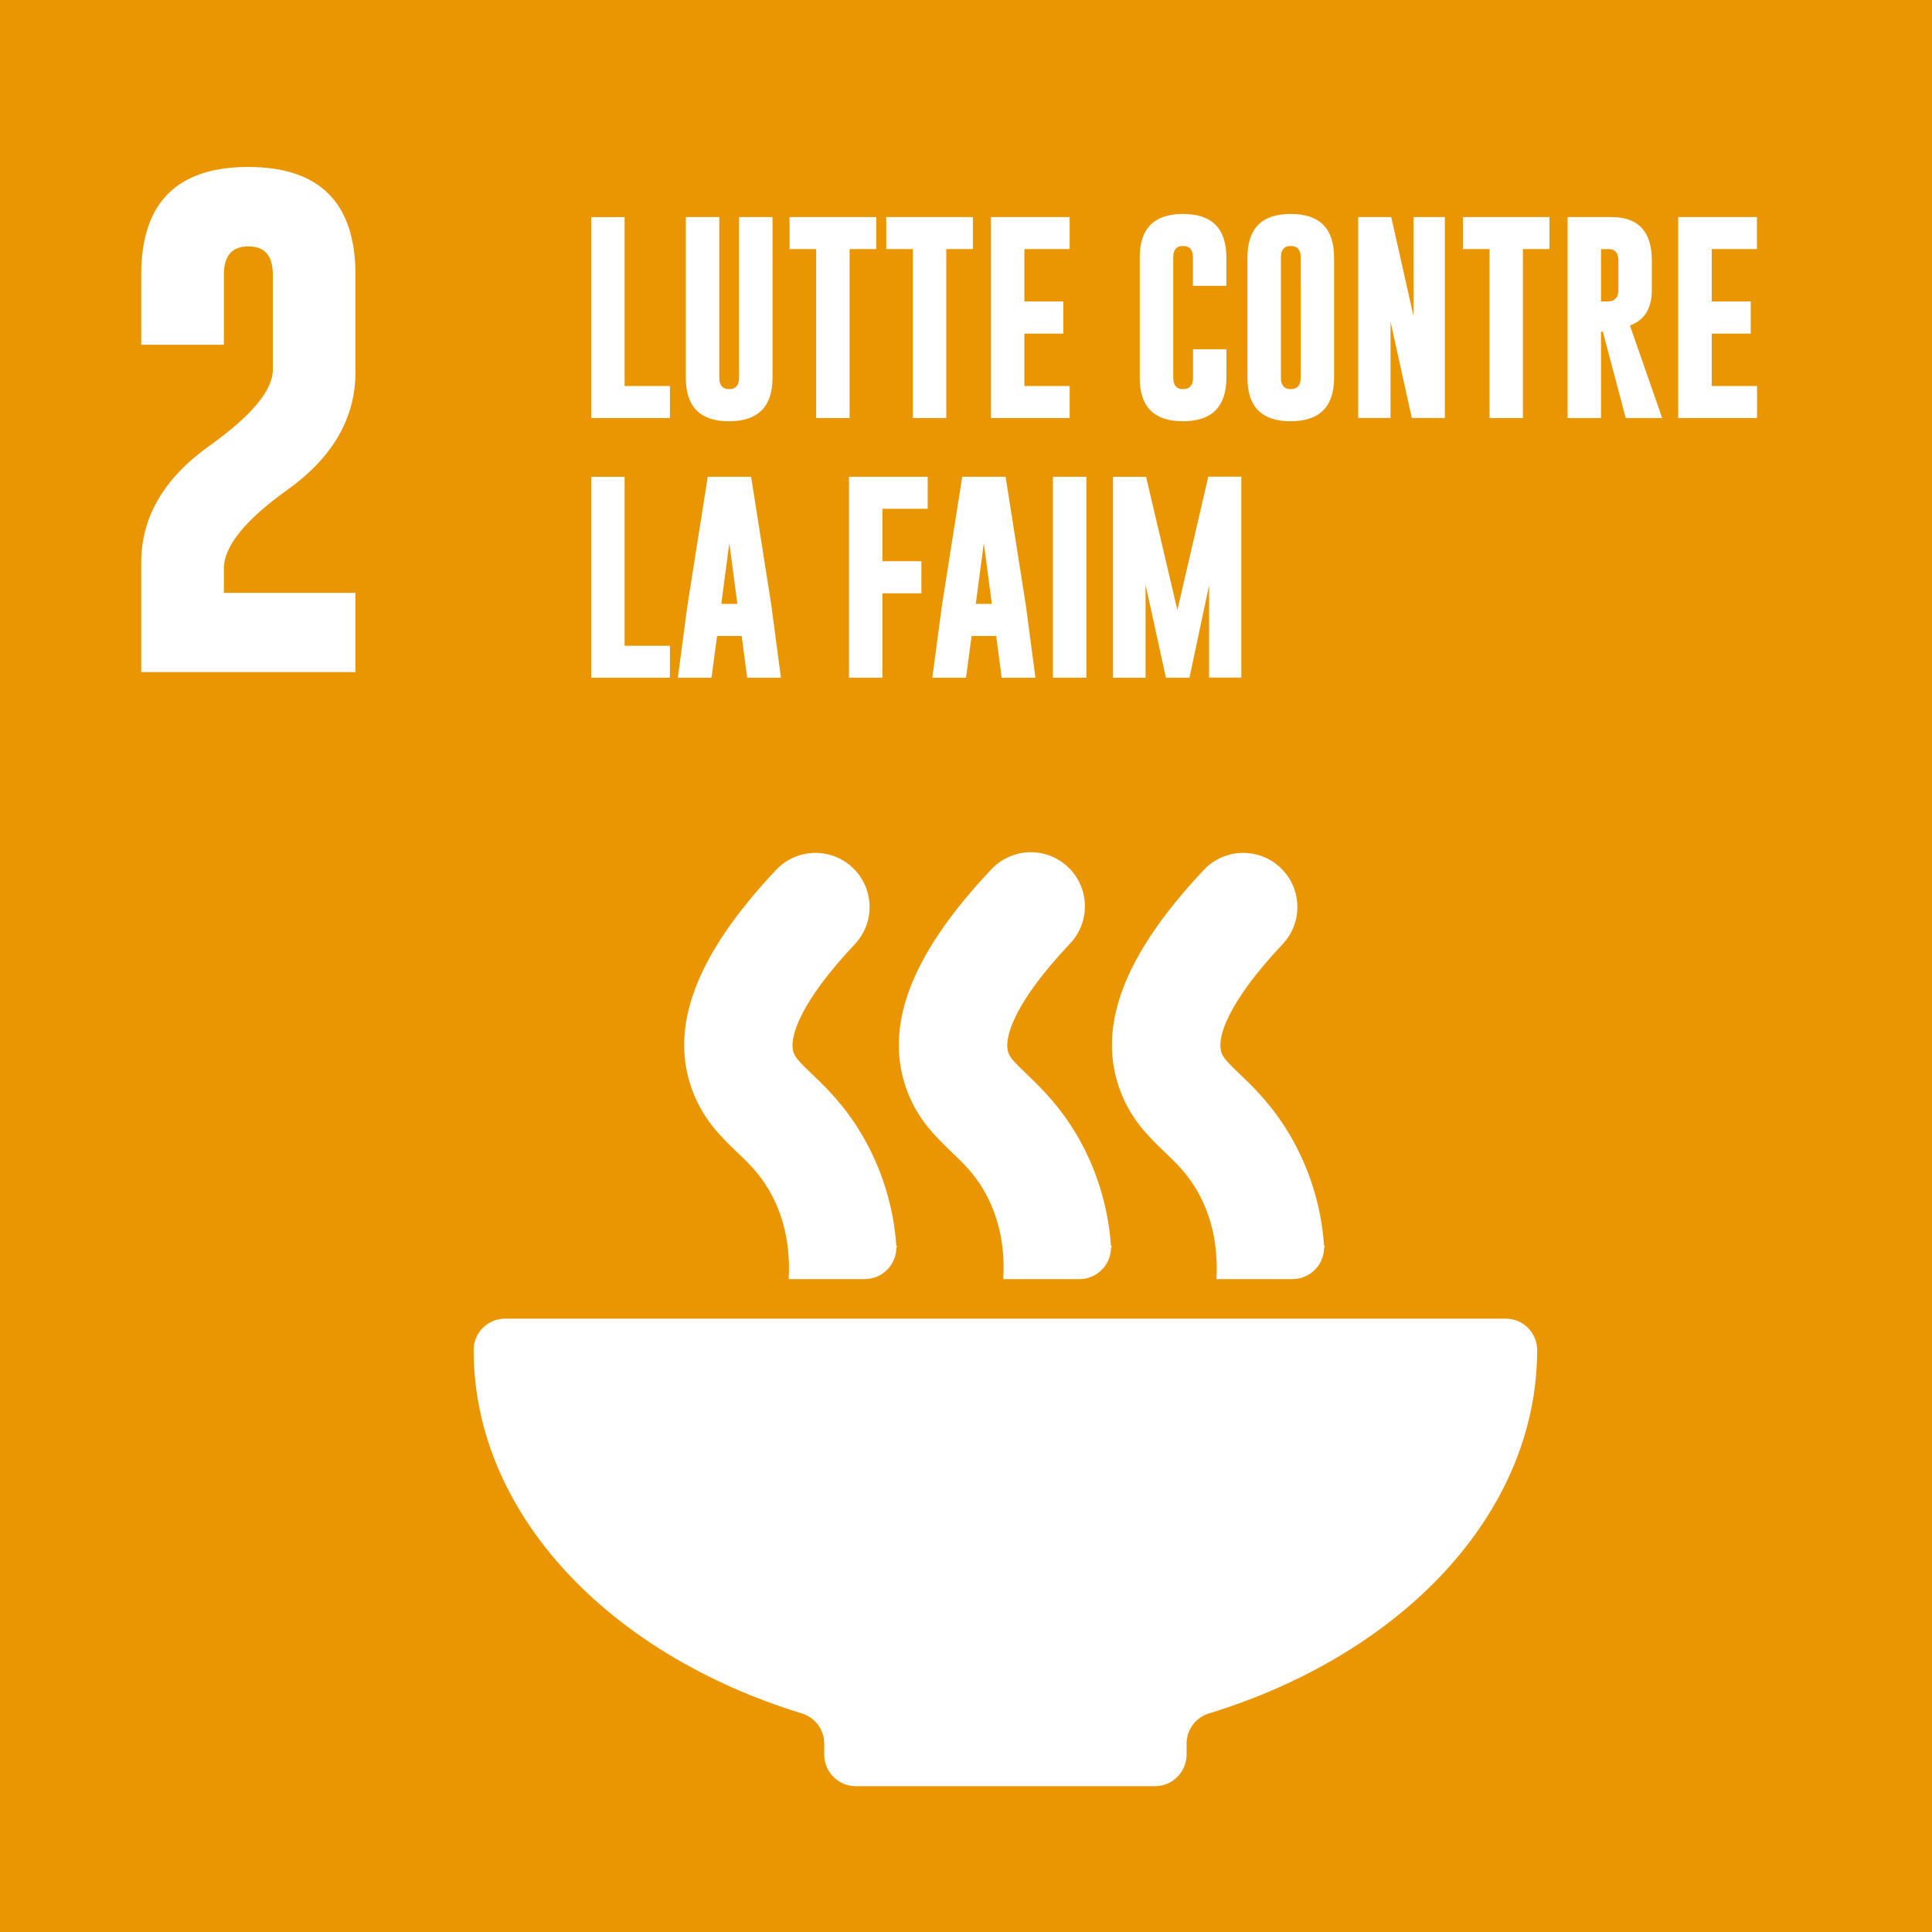
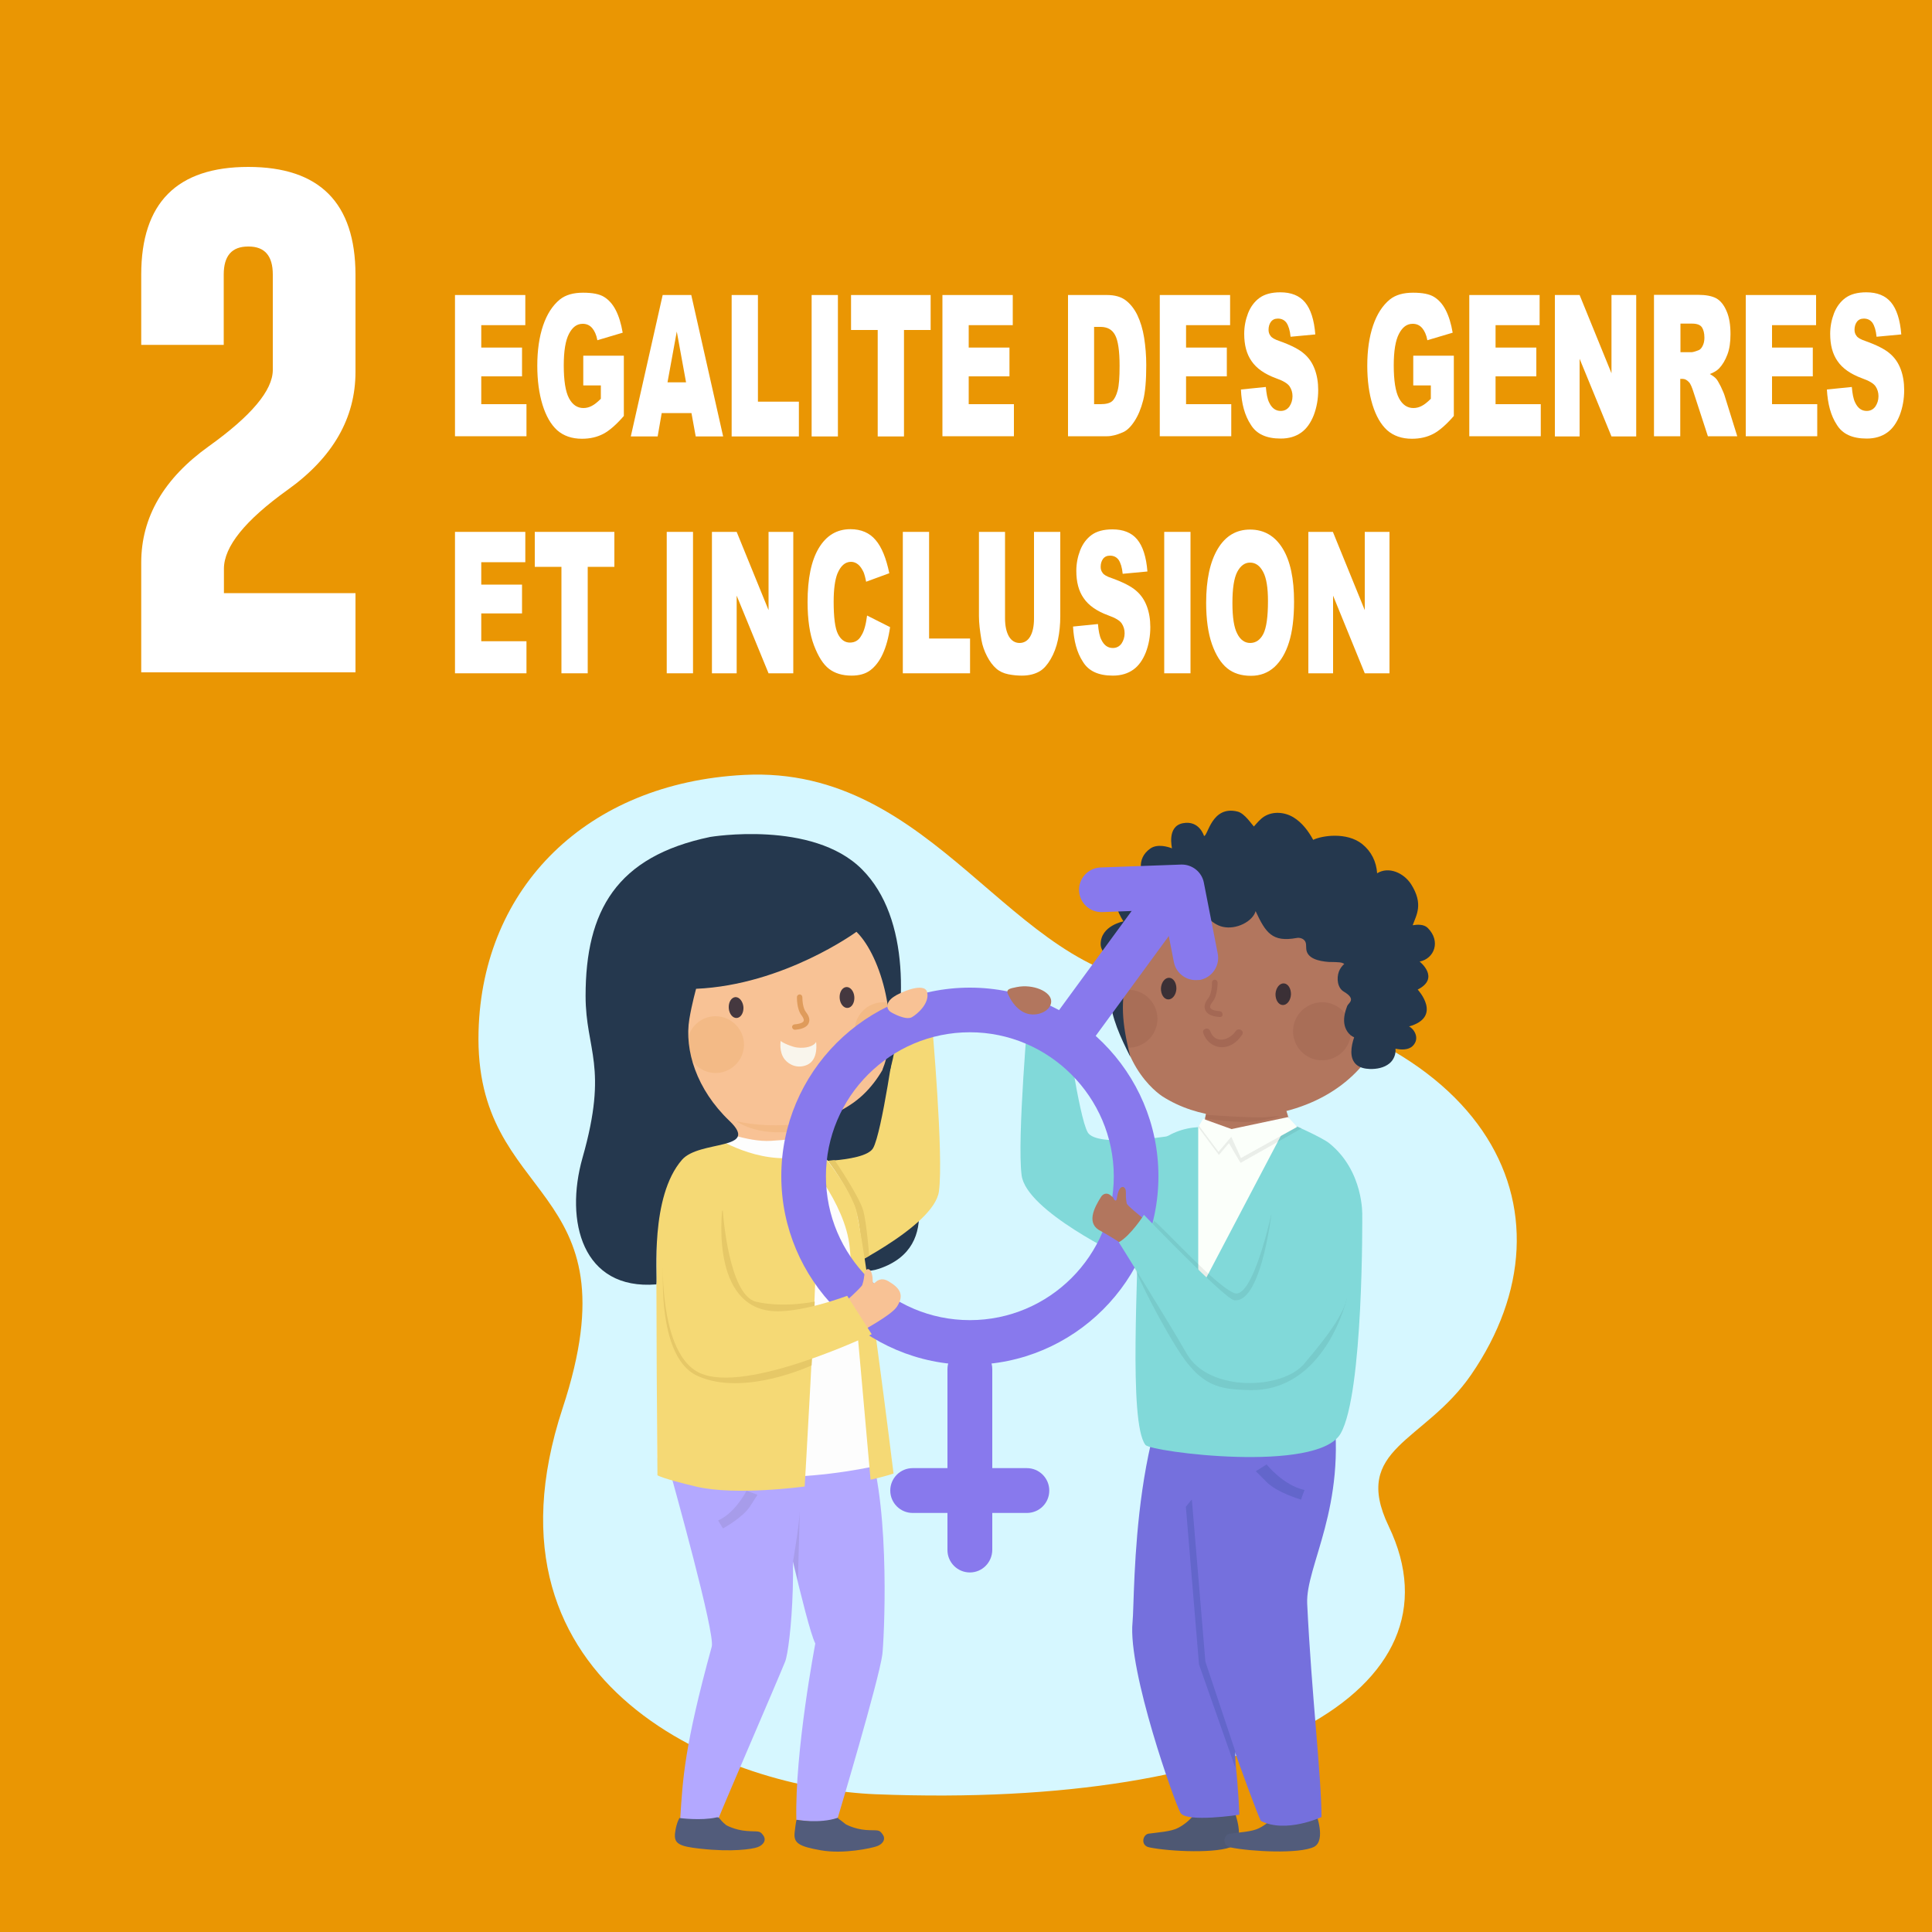
- <svg xmlns="http://www.w3.org/2000/svg" id="Calque_1" data-name="Calque 1" viewBox="0 0 1000 1000">
-   <defs>
-     <style>.cls-1{fill:#ea9603;}.cls-2{fill:#fff;}.cls-3{fill:none;stroke:#fff;stroke-miterlimit:10;stroke-width:0.75px;}</style>
-   </defs>
-   <rect class="cls-1" x="-8.12" y="-8.12" width="1016.24" height="1016.24" rx="2.93" />
-   <path class="cls-2" d="M73.11,291.18q0-35.22,35.09-60.28,32.91-23.53,33-39.34V142.08q0-14.54-12.47-14.53h-.26q-12.6,0-12.59,14.53v36.37H73.11V142.08q0-55.67,55.4-55.66T184,142.08v50.38q0,35.86-35.22,61.06-32.91,23.52-32.9,40.75v12.59H184v41H73.11Z" />
-   <path class="cls-2" d="M306,216.38v-104h17.3V199.8h23.44v16.58Z" />
-   <path class="cls-2" d="M399.85,195.54q0,22.44-22.45,22.5T355,195.54V112.35h17.31v83.19c0,3.92,1.69,5.87,5.09,5.87s5.14-1.95,5.14-5.87V112.35h17.31Z" />
-   <path class="cls-2" d="M453.52,112.35v16.57H439.75v87.46h-17.3V128.92H408.68V112.35Z" />
-   <path class="cls-2" d="M503.56,112.35v16.57H489.79v87.46h-17.3V128.92H458.72V112.35Z" />
-   <path class="cls-2" d="M512.92,112.35h40.73v16.57H530.22v27.13h20.16v16.63H530.22V199.8h23.43v16.58H512.92Z" />
-   <path class="cls-2" d="M634.77,195.54q0,22.44-22.45,22.5t-22.4-22.5V133.19q0-22.45,22.4-22.45t22.45,22.45v14.75H617.46V133.19c0-3.88-1.69-5.84-5.09-5.88h-.1q-5,0-5,5.88v62.35c0,3.92,1.69,5.87,5.09,5.87s5.14-1.95,5.14-5.87V180.78h17.31Z" />
-   <path class="cls-2" d="M690.52,195.54q0,22.44-22.44,22.5t-22.4-22.5V133.19q0-22.45,22.4-22.45t22.44,22.45Zm-17.3-62.35q0-5.82-5.09-5.88H668q-5,0-5,5.88v62.35c0,3.92,1.7,5.87,5.1,5.87s5.14-1.95,5.14-5.87Z" />
-   <path class="cls-2" d="M703,112.35h17.1l11.53,51.23V112.35h16.22v104h-17.1l-11-49.84v49.84H703Z" />
-   <path class="cls-2" d="M802,112.35v16.57H788.26v87.46H771V128.92H757.19V112.35Z" />
-   <path class="cls-2" d="M811.39,112.35H834.1q20.88,0,20.88,22.5v15.33q0,14.13-11.32,18.29l16.68,47.91H841.47l-11.84-44.74h-.94v44.74h-17.3Zm17.3,16.57v27.13h2.08a13.39,13.39,0,0,0,3.64-.31q3.27-1.31,3.27-5.56V134.85q0-5.92-5.09-5.93Z" />
-   <path class="cls-2" d="M868.65,112.35h40.74v16.57H886v27.13h20.16v16.63H886V199.8h23.44v16.58H868.65Z" />
-   <path class="cls-2" d="M306,350.8v-104h17.3v87.45h23.44V350.8Z" />
-   <path class="cls-2" d="M399.27,313.49l4.94,37.31H386.75l-2.86-21.62H371.16l-2.91,21.62h-17.4l4.93-37.15,10.55-66.88h22.45Zm-17.61-.93-4.16-31.49-4.16,31.49Z" />
-   <path class="cls-2" d="M439.44,246.77h40.74v16.58H456.74v27.12h20.17V307.1H456.74v43.7h-17.3Z" />
-   <path class="cls-2" d="M531,313.49l4.94,37.31H518.48l-2.86-21.62H502.89L500,350.8H482.57l4.94-37.15,10.54-66.88H520.5Zm-17.62-.93-4.15-31.49-4.16,31.49Z" />
-   <path class="cls-2" d="M545,246.77h17.3v104H545Z" />
-   <path class="cls-2" d="M609.41,315.73l16-69h17.1v104H625.83V302.94L615.65,350.8H603.49l-10.55-48.17V350.8H576.1v-104h17.1Z" />
-   <path class="cls-2" d="M795.63,698.7c0,84.89-70.2,157.67-170,188.21a16.3,16.3,0,0,0-11.45,15.61v5.62a16.39,16.39,0,0,1-16.39,16.39H443a16.39,16.39,0,0,1-16.39-16.39v-5.62a16.3,16.3,0,0,0-11.45-15.61c-99.82-30.54-170-103.32-170-188.21v-.16a16.25,16.25,0,0,1,16.39-16H779.24a16.24,16.24,0,0,1,16.39,16Z" />
-   <path class="cls-2" d="M463.91,644.49a16.4,16.4,0,0,1-16.39,17.58H408.21a5.11,5.11,0,0,0,.06-1c.78-17-2.69-32.21-10.31-45.2-5.09-8.63-10.41-13.73-16.58-19.61-8-7.73-17.08-16.41-22.68-31-12.83-33.1,1.29-70.74,43-115a28,28,0,0,1,40.77,38.43c-27.89,29.57-34.61,48.56-31.59,56.46,1.12,2.8,3.92,5.54,9.24,10.64,7.23,6.89,17.09,16.35,26.1,31.7A131.18,131.18,0,0,1,463.91,644.49Z" />
-   <path class="cls-2" d="M519.34,662.07c0-.34,0-.62,0-1,.84-17-2.63-32.21-10.25-45.2-5.09-8.63-10.41-13.73-16.58-19.61-8-7.73-17.13-16.41-22.74-31-12.77-33.1,1.29-70.74,43.08-115a28,28,0,1,1,40.72,38.43c-27.9,29.57-34.56,48.56-31.54,56.46,1.07,2.8,3.92,5.54,9.24,10.64,7.17,6.89,17,16.35,26.1,31.7a132,132,0,0,1,17.64,57,16.41,16.41,0,0,1-16.39,17.6Z" />
-   <path class="cls-2" d="M685.31,644.49a16.4,16.4,0,0,1-16.38,17.58H629.62a5.11,5.11,0,0,0,.06-1c.78-17-2.69-32.21-10.31-45.2-5.1-8.63-10.42-13.73-16.58-19.61-8-7.73-17.08-16.41-22.68-31-12.83-33.1,1.29-70.74,43-115a28,28,0,0,1,40.78,38.43c-27.89,29.57-34.62,48.56-31.53,56.46,1.06,2.8,3.86,5.54,9.18,10.64,7.23,6.89,17.08,16.35,26.1,31.7A131,131,0,0,1,685.31,644.49Z" />
-   <line class="cls-3" x1="575.4" y1="645.27" x2="519.34" y2="645.27" />
-   <line class="cls-3" x1="464.22" y1="645.27" x2="408.21" y2="645.27" />
-   <line class="cls-3" x1="685.63" y1="645.27" x2="629.62" y2="645.27" />
+ <svg xmlns="http://www.w3.org/2000/svg" version="1.1" id="Calque_1" x="0px" y="0px" viewBox="0 0 1000 1000" style="enable-background:new 0 0 1000 1000;" xml:space="preserve">
+   <style type="text/css">
+ 	.st0{fill:#EA9603;}
+ 	.st1{fill:#FFFFFF;}
+ 	.st2{display:none;}
+ 	.st3{display:inline;fill:#FFFFFF;}
+ 	.st4{font-family:'Arial-Black';}
+ 	.st5{font-size:102.238px;}
+ 	.st6{fill:#D6F7FF;}
+ 	.st7{fill:#81D9D9;}
+ 	.st8{fill:#25384E;}
+ 	.st9{fill:#F5D975;}
+ 	.st10{fill:#E6C867;}
+ 	.st11{fill:#F8C295;}
+ 	.st12{fill:#DF9B5B;}
+ 	.st13{opacity:0.32;fill:#EAA965;}
+ 	.st14{fill:#45383F;}
+ 	.st15{fill:#F9F5EC;}
+ 	.st16{fill:#B3A8FF;}
+ 	.st17{opacity:0.1;fill:#3F2C28;}
+ 	.st18{fill:#FDFDFD;}
+ 	.st19{fill:#525C7B;}
+ 	.st20{fill:#B2765E;}
+ 	.st21{fill:#4E5873;}
+ 	.st22{fill:#7570DD;}
+ 	.st23{fill:#6366CB;}
+ 	.st24{fill:#FBFFFA;}
+ 	.st25{opacity:7.000000e-02;fill:#050505;}
+ 	.st26{fill:#A46854;}
+ 	.st27{opacity:0.61;fill:#A46854;}
+ 	.st28{fill:#3B3036;}
+ 	.st29{fill:#8879ED;}
+ 	.st30{opacity:7.000000e-02;}
+ </style>
+   <path class="st0" d="M-5.2-8.1h1010.4c1.6,0,2.9,1.3,2.9,2.9v1010.4c0,1.6-1.3,2.9-2.9,2.9H-5.2c-1.6,0-2.9-1.3-2.9-2.9V-5.2  C-8.1-6.8-6.8-8.1-5.2-8.1z" />
+   <path class="st1" d="M73.1,291.2c0-23.5,11.7-43.6,35.1-60.3c21.9-15.7,32.9-28.8,33-39.3v-49.5c0-9.7-4.2-14.5-12.5-14.5h-0.3  c-8.4,0-12.6,4.8-12.6,14.5v36.4H73.1v-36.4c0-37.1,18.5-55.7,55.4-55.7c36.9,0,55.4,18.6,55.5,55.7v50.4  c0,23.9-11.7,44.3-35.2,61.1c-21.9,15.7-32.9,29.3-32.9,40.8v12.6H184v41H73.1V291.2z" />
+   <text transform="matrix(0.6002 0 0 1 231.0005 225.8374)" class="st2">
+     <tspan x="0" y="0" class="st3 st4 st5">EGALITE DES GENRES </tspan>
+     <tspan x="0" y="122.7" class="st3 st4 st5">ET INCLUSION</tspan>
+   </text>
+   <g>
+     <path class="st1" d="M235.5,152.7h36.4v15.6h-22.8v11.6h21.1v14.9h-21.1v14.4h23.4v16.6h-37V152.7z" />
+     <path class="st1" d="M301.9,199.3v-15.2h21v31.2c-4,4.6-7.6,7.7-10.7,9.3c-3.1,1.6-6.7,2.5-11,2.5c-5.2,0-9.5-1.5-12.8-4.4   c-3.3-3-5.8-7.4-7.6-13.2c-1.8-5.9-2.7-12.6-2.7-20.2c0-8,1-14.9,3-20.8c2-5.9,4.9-10.4,8.7-13.5c3-2.4,7-3.5,12-3.5   c4.9,0,8.5,0.7,10.9,2.2c2.4,1.5,4.4,3.7,6,6.8c1.6,3.1,2.8,7,3.6,11.7l-13.1,3.9c-0.5-2.8-1.5-4.9-2.7-6.3   c-1.3-1.5-2.9-2.2-4.9-2.2c-3,0-5.3,1.7-7.1,5.2c-1.8,3.4-2.7,8.9-2.7,16.3c0,7.9,0.9,13.6,2.7,17c1.8,3.4,4.3,5.1,7.5,5.1   c1.5,0,3-0.4,4.3-1.1c1.4-0.7,3-2,4.7-3.7v-6.9H301.9z" />
+     <path class="st1" d="M357.9,213.8h-15.4l-2.1,12.1h-13.9l16.5-73.2h14.8l16.5,73.2h-14.2L357.9,213.8z M355.1,197.9l-4.8-26.3   l-4.8,26.3H355.1z" />
+     <path class="st1" d="M378.7,152.7h13.6v55.2h21.2v18h-34.8V152.7z" />
+     <path class="st1" d="M420.1,152.7h13.6v73.2h-13.6V152.7z" />
+     <path class="st1" d="M440.4,152.7h41.3v18.1h-13.8v55.1h-13.6v-55.1h-13.8V152.7z" />
+     <path class="st1" d="M487.8,152.7h36.4v15.6h-22.8v11.6h21.1v14.9h-21.1v14.4h23.4v16.6h-37V152.7z" />
+     <path class="st1" d="M552.8,152.7h20.2c4,0,7.2,0.9,9.6,2.7c2.4,1.8,4.5,4.4,6.1,7.7c1.6,3.4,2.8,7.3,3.5,11.7   c0.7,4.5,1.1,9.2,1.1,14.2c0,7.8-0.5,13.9-1.6,18.2c-1.1,4.3-2.6,7.9-4.5,10.8c-1.9,2.9-3.9,4.9-6.1,5.8c-3,1.3-5.7,2-8.1,2h-20.2   V152.7z M566.3,169.2v40h3.3c2.8,0,4.9-0.5,6.1-1.6s2.1-2.9,2.8-5.5c0.7-2.6,1-6.8,1-12.7c0-7.8-0.8-13.1-2.3-15.9   c-1.5-2.9-4-4.3-7.6-4.3H566.3z" />
+     <path class="st1" d="M600.3,152.7h36.4v15.6h-22.8v11.6H635v14.9h-21.1v14.4h23.4v16.6h-37V152.7z" />
+     <path class="st1" d="M642.3,201.6l12.9-1.3c0.3,3.5,0.8,6.2,1.7,8c1.4,3,3.4,4.4,6,4.4c1.9,0,3.4-0.8,4.5-2.3   c1-1.5,1.6-3.3,1.6-5.3c0-1.9-0.5-3.6-1.5-5.1s-3.3-2.9-7-4.2c-6-2.2-10.2-5.2-12.7-8.9c-2.6-3.7-3.8-8.4-3.8-14.1   c0-3.8,0.7-7.3,2-10.7c1.3-3.3,3.3-6,5.9-7.9c2.6-1.9,6.2-2.9,10.8-2.9c5.6,0,9.9,1.7,12.8,5.2c2.9,3.5,4.7,9,5.3,16.6l-12.8,1.2   c-0.3-3.3-1.1-5.7-2.1-7.2c-1.1-1.5-2.6-2.2-4.5-2.2c-1.6,0-2.8,0.6-3.6,1.7c-0.8,1.1-1.2,2.5-1.2,4.1c0,1.2,0.3,2.2,1,3.1   c0.6,1,2.2,1.9,4.6,2.7c5.9,2.1,10.2,4.3,12.7,6.5c2.6,2.2,4.4,4.9,5.6,8.1c1.2,3.2,1.8,6.8,1.8,10.8c0,4.7-0.8,9-2.3,13   c-1.6,4-3.7,7-6.5,9c-2.8,2-6.3,3.1-10.6,3.1c-7.5,0-12.6-2.4-15.5-7.2C644.3,215.1,642.6,209,642.3,201.6z" />
+     <path class="st1" d="M731.5,199.3v-15.2h21v31.2c-4,4.6-7.6,7.7-10.7,9.3c-3.1,1.6-6.7,2.5-11,2.5c-5.2,0-9.5-1.5-12.8-4.4   c-3.3-3-5.8-7.4-7.6-13.2c-1.8-5.9-2.7-12.6-2.7-20.2c0-8,1-14.9,3-20.8c2-5.9,4.9-10.4,8.7-13.5c3-2.4,7-3.5,12-3.5   c4.9,0,8.5,0.7,10.9,2.2c2.4,1.5,4.4,3.7,6,6.8c1.6,3.1,2.8,7,3.6,11.7l-13.1,3.9c-0.5-2.8-1.5-4.9-2.7-6.3   c-1.3-1.5-2.9-2.2-4.9-2.2c-3,0-5.3,1.7-7.1,5.2c-1.8,3.4-2.7,8.9-2.7,16.3c0,7.9,0.9,13.6,2.7,17c1.8,3.4,4.3,5.1,7.5,5.1   c1.5,0,3-0.4,4.3-1.1c1.4-0.7,3-2,4.7-3.7v-6.9H731.5z" />
+     <path class="st1" d="M760.5,152.7h36.4v15.6h-22.8v11.6h21.1v14.9h-21.1v14.4h23.4v16.6h-37V152.7z" />
+     <path class="st1" d="M804.9,152.7h12.7l16.5,40.5v-40.5h12.8v73.2h-12.8l-16.5-40.2v40.2h-12.8V152.7z" />
+     <path class="st1" d="M856.1,225.8v-73.2h22.6c4.2,0,7.4,0.6,9.6,1.8c2.2,1.2,4,3.4,5.4,6.7c1.4,3.2,2,7.2,2,11.9   c0,4.1-0.5,7.6-1.6,10.5s-2.5,5.3-4.3,7.2c-1.2,1.2-2.7,2.1-4.8,2.9c1.6,0.9,2.8,1.8,3.5,2.7c0.5,0.6,1.2,1.9,2.2,3.8   c0.9,2,1.6,3.5,1.9,4.5l6.6,21.2H884l-7.3-22.4c-0.9-2.9-1.7-4.8-2.5-5.6c-1-1.1-2.1-1.7-3.3-1.7h-1.2v29.7H856.1z M869.8,182.3   h5.7c0.6,0,1.8-0.3,3.6-1c0.9-0.3,1.6-1.1,2.2-2.3c0.6-1.2,0.9-2.6,0.9-4.2c0-2.4-0.5-4.2-1.3-5.4c-0.9-1.3-2.6-1.9-5.1-1.9h-6   V182.3z" />
+     <path class="st1" d="M903.7,152.7H940v15.6h-22.8v11.6h21.1v14.9h-21.1v14.4h23.4v16.6h-37V152.7z" />
+     <path class="st1" d="M945.6,201.6l12.9-1.3c0.3,3.5,0.8,6.2,1.7,8c1.4,3,3.4,4.4,6,4.4c1.9,0,3.4-0.8,4.5-2.3   c1-1.5,1.6-3.3,1.6-5.3c0-1.9-0.5-3.6-1.5-5.1s-3.3-2.9-7-4.2c-6-2.2-10.2-5.2-12.7-8.9c-2.6-3.7-3.8-8.4-3.8-14.1   c0-3.8,0.7-7.3,2-10.7c1.3-3.3,3.3-6,5.9-7.9c2.6-1.9,6.2-2.9,10.8-2.9c5.6,0,9.9,1.7,12.8,5.2c2.9,3.5,4.7,9,5.3,16.6l-12.8,1.2   c-0.3-3.3-1.1-5.7-2.1-7.2c-1.1-1.5-2.6-2.2-4.5-2.2c-1.6,0-2.8,0.6-3.6,1.7c-0.8,1.1-1.2,2.5-1.2,4.1c0,1.2,0.3,2.2,1,3.1   c0.6,1,2.2,1.9,4.6,2.7c5.9,2.1,10.2,4.3,12.7,6.5c2.6,2.2,4.4,4.9,5.6,8.1c1.2,3.2,1.8,6.8,1.8,10.8c0,4.7-0.8,9-2.3,13   c-1.6,4-3.7,7-6.5,9c-2.8,2-6.3,3.1-10.6,3.1c-7.5,0-12.6-2.4-15.5-7.2C947.6,215.1,946,209,945.6,201.6z" />
+     <path class="st1" d="M235.5,275.3h36.4V291h-22.8v11.6h21.1v14.9h-21.1v14.4h23.4v16.6h-37V275.3z" />
+     <path class="st1" d="M276.7,275.3H318v18.1h-13.8v55.1h-13.6v-55.1h-13.8V275.3z" />
+     <path class="st1" d="M345.1,275.3h13.6v73.2h-13.6V275.3z" />
+     <path class="st1" d="M368.6,275.3h12.7l16.5,40.5v-40.5h12.8v73.2h-12.8l-16.5-40.2v40.2h-12.8V275.3z" />
+     <path class="st1" d="M448.8,318.6l11.9,6c-0.8,5.6-2.1,10.2-3.8,13.9c-1.7,3.7-3.9,6.5-6.4,8.4s-5.8,2.8-9.7,2.8   c-4.8,0-8.7-1.2-11.7-3.5c-3-2.3-5.6-6.4-7.8-12.2c-2.2-5.8-3.3-13.3-3.3-22.4c0-12.1,1.9-21.4,5.8-27.9c3.9-6.5,9.3-9.8,16.4-9.8   c5.5,0,9.9,1.9,13,5.6c3.2,3.7,5.5,9.5,7.1,17.2l-12,4.4c-0.4-2.2-0.9-3.9-1.3-4.9c-0.8-1.7-1.7-3.1-2.8-4   c-1.1-0.9-2.3-1.4-3.7-1.4c-3.1,0-5.4,2.1-7.1,6.2c-1.2,3.1-1.9,7.9-1.9,14.4c0,8.1,0.7,13.7,2.2,16.7c1.5,3,3.6,4.5,6.2,4.5   c2.6,0,4.6-1.2,5.9-3.6C447.3,326.7,448.2,323.2,448.8,318.6z" />
+     <path class="st1" d="M467.3,275.3h13.6v55.2h21.2v18h-34.8V275.3z" />
+     <path class="st1" d="M535.3,275.3h13.5v43.6c0,4.3-0.4,8.4-1.2,12.2c-0.8,3.8-2.1,7.2-3.8,10.1c-1.7,2.9-3.5,4.9-5.4,6.1   c-2.6,1.6-5.8,2.4-9.5,2.4c-2.1,0-4.5-0.2-7-0.7c-2.5-0.5-4.6-1.5-6.3-3c-1.7-1.5-3.3-3.6-4.7-6.3c-1.4-2.7-2.4-5.5-2.9-8.4   c-0.8-4.7-1.3-8.8-1.3-12.4v-43.6h13.5V320c0,4,0.7,7.1,2,9.4c1.3,2.2,3.2,3.4,5.5,3.4c2.3,0,4.2-1.1,5.5-3.3c1.3-2.2,2-5.3,2-9.4   V275.3z" />
+     <path class="st1" d="M555.4,324.3l12.9-1.3c0.3,3.5,0.8,6.2,1.7,8c1.4,3,3.4,4.4,6,4.4c1.9,0,3.4-0.8,4.5-2.3   c1-1.5,1.6-3.3,1.6-5.3c0-1.9-0.5-3.6-1.5-5.1s-3.3-2.9-7-4.2c-6-2.2-10.2-5.2-12.7-8.9c-2.6-3.7-3.8-8.4-3.8-14.1   c0-3.8,0.7-7.3,2-10.7c1.3-3.3,3.3-6,5.9-7.9c2.6-1.9,6.2-2.9,10.8-2.9c5.6,0,9.9,1.7,12.8,5.2c2.9,3.5,4.7,9,5.3,16.6l-12.8,1.2   c-0.3-3.3-1.1-5.7-2.1-7.2c-1.1-1.5-2.6-2.2-4.5-2.2c-1.6,0-2.8,0.6-3.6,1.7c-0.8,1.1-1.2,2.5-1.2,4.1c0,1.2,0.3,2.2,1,3.1   c0.6,1,2.2,1.9,4.6,2.7c5.9,2.1,10.2,4.3,12.7,6.5c2.6,2.2,4.4,4.9,5.6,8.1c1.2,3.2,1.8,6.8,1.8,10.8c0,4.7-0.8,9-2.3,13   c-1.6,4-3.7,7-6.5,9c-2.8,2-6.3,3.1-10.6,3.1c-7.5,0-12.6-2.4-15.5-7.2C557.4,337.8,555.8,331.7,555.4,324.3z" />
+     <path class="st1" d="M602.6,275.3h13.6v73.2h-13.6V275.3z" />
+     <path class="st1" d="M624.3,312c0-11.9,2-21.2,6-27.9c4-6.7,9.6-10,16.7-10c7.3,0,12.9,3.3,16.9,9.8s5.9,15.7,5.9,27.5   c0,8.6-0.9,15.6-2.6,21c-1.7,5.5-4.2,9.7-7.5,12.8c-3.3,3-7.3,4.6-12.2,4.6c-5,0-9.1-1.3-12.3-3.9c-3.2-2.6-5.9-6.8-7.9-12.5   C625.3,327.7,624.3,320.5,624.3,312z M637.9,312.1c0,7.4,0.8,12.7,2.5,15.9c1.6,3.2,3.9,4.8,6.7,4.8c2.9,0,5.2-1.6,6.8-4.7   c1.6-3.2,2.4-8.8,2.4-17c0-6.9-0.8-11.9-2.5-15.1c-1.7-3.2-3.9-4.8-6.8-4.8c-2.7,0-4.9,1.6-6.6,4.8   C638.7,299.3,637.9,304.6,637.9,312.1z" />
+     <path class="st1" d="M677.2,275.3h12.7l16.5,40.5v-40.5h12.8v73.2h-12.8L690,308.3v40.2h-12.8V275.3z" />
+   </g>
+   <g>
+     <path class="st6" d="M761.5,711.5c-24.3,35.3-62.2,37.9-42.7,78.5c40.5,84.5-68.9,146.5-265.5,138.7   c-75.3-3-210.1-54.1-162.1-199.8c39.1-118.6-46-104.3-43.5-195.2c2-74.4,56-128.4,137.4-132.6c99.3-5.2,138,103.2,216.4,108.2   C772.1,526.6,819.5,627,761.5,711.5z" />
+     <g>
+       <g>
+         <path class="st7" d="M532.4,521.5c0,0-6.1,68.3-3.6,86.9c2.5,18.6,52.8,42.3,52.8,42.3l22.9-62.6c0,0-36.9,6-41.5-2     c-4.6-8-11.6-58.4-11.6-58.4L532.4,521.5z" />
+       </g>
+       <g>
+         <path class="st8" d="M468.3,518.3c0,0-11.7,51-2.4,73.7c6.2,15.2,23.4,53.1-10.9,64.7c-22.1,7.4-33.6-24.2-44.5-35.1     c-10.9-10.9-9.4-29.4,2.4-73.5c11.8-44.2,29.5-61,29.5-61L468.3,518.3z" />
+         <g>
+           <path class="st9" d="M482.4,529.7c0,0,6.1,68.3,3.6,86.9c-2.5,18.6-52.8,42.3-52.8,42.3l-21.1-57.7c0,0,35.1,1.1,39.8-6.9      c4.6-8,11.6-58.4,11.6-58.4L482.4,529.7z" />
+           <path class="st10" d="M432,600.5c0,0,13,19,14.9,26.4c1.7,6.5,3,23.1,3,23.1l-4.6,2.6c0,0,1-18.9-2.9-28.4      c-2.5-6.1-15-23.3-15-23.3L432,600.5z" />
+         </g>
+         <g>
+           <g>
+             <g>
+               <path class="st11" d="M417,587.7c-1.1-2.9-2.6-8.7-3.2-11.9c-20.2,2.7-40.6-25.8-40.6,3c0,2.5-1.7,4.8-4.8,7.4        c0,0,13.6,5.8,27.8,5.8C410.4,592,417,587.7,417,587.7" />
+             </g>
+           </g>
+           <path class="st11" d="M378.9,454.8c0,0-12,2.8-24.7,10.1c-13,7.5-26.6,19.6-28.5,38.4c-1.1,10.8-0.2,21.2,2.6,30.8      c6.8,23.3,25.1,41.4,54.3,47.1c20.6,4,42.9,1.3,59.6-10.8c16.7-12.1,26.8-37.9,22.8-59.5c-4-21.6-13.8-33.1-29.1-43.1      C420.6,457.7,400.9,453.4,378.9,454.8z" />
+           <g>
+             <path class="st12" d="M411.4,533c-0.7,0-1.3-0.6-1.4-1.3c-0.1-0.8,0.5-1.4,1.3-1.5c0.5,0,1.8-0.2,2.5-0.4       c1.2-0.3,2-0.8,2.2-1.4c0.2-0.6-0.2-1.6-1-2.7c-2.7-3.3-2.5-9.4-2.5-9.6c0-0.8,0.7-1.4,1.4-1.4c0.8,0,1.4,0.7,1.4,1.4       c0,1.5,0.2,5.7,1.9,7.8c1.9,2.4,1.9,4.2,1.5,5.3c-0.3,1.1-1.3,2.5-4.1,3.3c-1.1,0.3-2.9,0.5-3.1,0.5       C411.5,533,411.5,533,411.4,533z" />
+           </g>
+           <path class="st13" d="M355.7,540.6c0,8.1,6.5,14.7,14.6,14.8c8.1,0,14.7-6.5,14.8-14.6c0-8.1-6.5-14.7-14.6-14.8      C362.4,525.9,355.8,532.4,355.7,540.6z" />
+           <path class="st13" d="M459,547.6c-0.2,0.8-1.1,0.6-2,0.6c-8.1,0-14.7-6.7-14.6-14.8c0-8.1,6.7-14.7,14.8-14.6      c1.2,0,2.2,0.2,3.3,0.4C460.5,519.2,462.9,532.2,459,547.6z" />
+           <g>
+             <path class="st14" d="M384.8,521.2c0.2,3-1.3,5.5-3.4,5.7c-2.1,0.2-4-2.1-4.2-5.1c-0.2-3,1.3-5.5,3.4-5.7       C382.7,516,384.5,518.3,384.8,521.2z" />
+             <path class="st14" d="M442.2,516c0.2,3-1.3,5.5-3.4,5.7c-2.1,0.2-4-2.1-4.2-5.1c-0.2-3,1.3-5.5,3.4-5.7       C440.1,510.7,442,513,442.2,516z" />
+           </g>
+           <path class="st13" d="M415.1,581.6c0,0-17.4,2.6-34.1-1.3c1.9,1.1,12.3,8.7,34.9,4.6L415.1,581.6z" />
+           <g>
+             <path class="st15" d="M404.1,538.7c0.4,0.9,6.2,3.3,8.5,3.5c4.4,0.5,8.5-0.5,9.8-2.9c0,0,1.5,9.2-4.7,11.9       c-4.9,2.1-9.3-0.1-11.5-2.8C403,544.4,404.1,538.7,404.1,538.7z" />
+           </g>
+         </g>
+         <g>
+           <path class="st16" d="M433.6,941c0,0,21.4-71.5,23.1-84.7c0.8-6.4,4.4-72.8-6.9-107.8l-50.6,17.1c3.9,8.4,17.8,75,22.8,85.1      c0,0-10.7,55.8-9.8,91.3c0,0,11,1.4,13.1,1.3C427.6,943.1,433.6,941,433.6,941z" />
+           <g>
+             <path class="st16" d="M352.1,941.2L352.1,941.2c1.3-20.5,2.1-37.3,16.3-88.9c1.9-6.7-19.6-83.3-23-95.8l59.8,0.1       c9.5,44.5,3.8,96.9,1.2,103.4c-4.4,10.9-29.4,68.6-34.9,82.1C371.5,942,356.4,943.5,352.1,941.2" />
+           </g>
+           <path class="st17" d="M386.4,771.6c0,0-5.6,11.3-14.7,15.4l2.5,4.1c0,0,10.1-5.4,14-11.4c3.9-6,3.9-6,3.9-6L386.4,771.6z" />
+         </g>
+         <g>
+           <g>
+             <g>
+               <path class="st18" d="M417,587.7c0,0,24,23.1,27.6,46.4c3.6,23.3,17.1,122.7,17.1,122.7s-67.4,18.9-121.5-2.2l-0.4-113.5        c0,0-0.1-22.1,7.7-34.7c11.4-18.3,22.4-22.2,22.4-22.2s16.9,7.1,29.1,6.3C415.2,589.6,417,587.7,417,587.7z" />
+             </g>
+           </g>
+         </g>
+         <path class="st19" d="M351.7,941c0,0,11.1,1.5,19.1-0.3c1.8-0.4,1.1,0.8,5.1,4c0,0,4.3,2.5,10.5,3c6.2,0.5,6.7-0.4,8.6,2.2     c2,2.7-0.1,5.2-2.9,6.2c-2.8,1-13.1,2.6-29.4,0.8c-11.4-1.2-13.9-2.7-13.3-8.1C350.1,943.3,351.7,941,351.7,941z" />
+         <path class="st19" d="M412.3,941.9c0,0,11.8,2.2,21.3-1c0.9,1,0,0,4.1,3.3c0,0,4.3,2.5,10.5,3c6.2,0.4,6.7-0.5,8.6,2.2     c2,2.7-0.1,5.2-2.9,6.2c-2.8,1-17.2,4.2-29.1,2.1c-11.3-2-14.1-3.7-13.5-9.2C411.9,943,412.3,941.9,412.3,941.9z" />
+         <path class="st9" d="M406.1,599.5c0,0,16.2,30.2,16.2,50.7c0,20.5-5.8,119.2-5.8,119.2s-35.5,4.9-56,0.1     c-17.8-4.2-20.2-5.9-20.2-5.9s-0.9-102-0.4-128.3c0.8-40.3,26.3-49.2,26.3-49.2S384.4,599.5,406.1,599.5z" />
+         <path class="st9" d="M415.9,598.3c0,0,4.3-3.3,1.1-10.5c0,0,19.1,19.5,25.4,36.4c4.6,12.4,20.1,138.5,20.1,138.5     s-4.3,1.5-11.9,3.2c0,0-9.2-103.8-10.8-120.3C437.5,622.3,415.9,598.3,415.9,598.3z" />
+         <path class="st17" d="M414,780.9l-1,37.5l-2.5-10.4C410.5,808,414,787.8,414,780.9z" />
+         <path class="st8" d="M460.7,554c7.9-30.2,11-78.5-14.6-104.1c-25.6-25.6-78.5-16.7-78.5-16.7c-48.6,10.1-64.5,38.3-64.5,82.3     c0,28.2,12,36.1-1.6,83.8c-9.3,32.8-0.1,68.6,38.2,65.5c0.7-4.4-3.4-45.3,13.3-64.5c9-10.3,40.7-4.7,24.6-20.1     c-17.2-16.4-23.4-36.8-20.8-52.7c1.3-7.9,3.5-15.7,3.5-15.7c45.5-2,83-29.5,83-29.5c13.2,12.9,22.5,49.2,13.7,70.7     C456.4,555,459.2,557.1,460.7,554z" />
+       </g>
+       <g>
+         <g>
+           <path class="st20" d="M597,644.8c-1.8,18.5,84,0.9,83.6-14.7c-0.4-14.7-12.2-46-15-55.9c-8-28.1-20.6,0.6-41.1-2.1      c0,4.1-0.9,7.6-0.9,7.8C615.7,595,607.2,599.5,597,644.8z" />
+         </g>
+         <g>
+           <path class="st21" d="M620.5,935.9c0,0-3.7,6.7-10.9,10.3c-3.5,1.8-9.9,2.2-15.1,2.9c-3.1,0.5-4.3,6.2,0.4,7.1      c10.7,2.2,35.9,3.3,43.4-0.7c6.2-3.4,0.8-17.4,0.8-17.4L620.5,935.9z" />
+           <g>
+             <path class="st22" d="M675.7,679.2c0,0,24.8,89.5-45.9,176.1c0,0,9.8,37.8,11.7,84c0,0-27.5,4.2-30.5-1       c-3-5.2-27.3-73.6-24.8-98.6c1.4-13.9-1.1-118.3,39.8-152.6L675.7,679.2z" />
+           </g>
+           <g>
+             <path class="st19" d="M662.5,936.1c0,0-3.7,6.7-10.9,10.2c-3.5,1.8-9.9,2.1-15.1,2.8c-3.1,0.4-4.3,6.1,0.3,7.1       c10.6,2.2,35.9,3.5,43.4-0.3c6.3-3.4,0.9-17.4,0.9-17.4L662.5,936.1z" />
+             <path class="st22" d="M689.9,727.5c7.4,52.7-14.2,83-13.3,102.6c2.3,47.7,7.4,89.4,7.4,110.4c0,0-18.4,8.6-31.4,2       c-3.4-6.6-34.9-93.9-36-107.8c-1.2-13.9-6.1-116.1,30.4-145.7C646.9,689,685.3,694,689.9,727.5z" />
+           </g>
+           <polygon class="st23" points="616.9,776.1 623.9,860 639.4,906.5 639.4,915 620.6,861.5 613.8,779.9     " />
+           <path class="st23" d="M655.6,758c0,0,8.7,10.9,19.6,13.2l-1.8,5c0,0-12.2-3.5-17.8-9.1c-5.6-5.6-5.6-5.6-5.6-5.6L655.6,758z" />
+         </g>
+         <g>
+           <path class="st7" d="M589,630.6c0.5,26-5.1,105.9,3.9,117.3c2.8,3.6,89.1,14.8,101-5.9c11.9-20.7,11.2-112.9,11.2-112.9      s0.9-22.8-17-37.3c-4-3.3-21.6-10.9-21.6-10.9s-11.6,10.1-24,9.4c-16.3-1-22.4-6.9-22.4-6.9l-0.9,0.1      c-16.7,1.2-30.3,14.2-32.1,30.9c0,0.2-0.1,0.5-0.1,0.7c-2.4,25,10.4,50.2,10.4,50.2" />
+         </g>
+         <path class="st24" d="M620.2,669.3l46.4-88.3c0,0-15.6,6.3-27.7,5.7c-12-0.6-18.7-3.2-18.7-3.2V669.3z" />
+         <polygon class="st24" points="666.7,578.2 635.6,584.8 642.3,599.4 671.4,583.3    " />
+         <polygon class="st24" points="638.8,584.9 622.7,579.1 620.2,583.4 630.7,596.2    " />
+         <polygon class="st25" points="620.2,583.4 620.6,582.7 630.7,596.2 637.3,588.4 642.3,599.4 671.7,583.1 673.8,584 642.1,601.9      636.1,591.7 630.9,597.8    " />
+         <g>
+           <path class="st20" d="M580.8,505.2c3.9-22.9,5.7-35,21.2-46.6c15.5-11.6,36.1-17.3,59.4-17.1c0,0,12.9,2.2,26.7,9.1      c14.1,7.1,29.3,19.1,32.4,38.8c1.8,11.3,1.6,22.4-0.8,32.7c-5.8,25-23.9,45.3-54.4,53.1c-21.5,5.5-45.3,4-63.6-7.7      C595,563.1,574.2,544,580.8,505.2z" />
+           <g>
+             <path class="st20" d="M704.4,527c0.6,5.6,5.6,9.6,11.2,8.9c5.6-0.6,9.6-5.6,8.9-11.2c-0.6-5.6-5.6-9.6-11.2-8.9       C707.8,516.4,703.8,521.4,704.4,527z" />
+             <path class="st26" d="M711.3,521c0,0,2.4-1.8,5.5,0.7c3.1,2.5,3.2,5.9,1.3,6.7c-2.5,1.1-1.6-2.1-4.1-2.8s-3.7,1.1-5.2-0.9       S711.3,521,711.3,521z" />
+           </g>
+           <g>
+             <path class="st26" d="M631.7,526.4c-0.1,0-0.2,0-0.4,0c-0.2,0-2.1-0.2-3.3-0.5c-2.9-0.8-3.9-2.3-4.3-3.5       c-0.4-1.2-0.4-3.1,1.6-5.6c1.8-2.2,2.1-6.7,2-8.2c0-0.8,0.6-1.5,1.4-1.5c0.8,0,1.5,0.6,1.5,1.4c0,0.3,0.2,6.7-2.7,10.2       c-0.9,1.1-1.3,2.2-1.1,2.8c0.2,0.6,1,1.2,2.3,1.5c0.8,0.2,2.2,0.4,2.7,0.4c0.8,0.1,1.4,0.8,1.4,1.6       C632.9,525.8,632.4,526.3,631.7,526.4z" />
+           </g>
+           <path class="st27" d="M699.1,531.2c1.4,8.2-4,15.9-12.2,17.4c-8.2,1.4-15.9-4-17.4-12.2c-1.4-8.2,4-15.9,12.2-17.4      C689.9,517.5,697.7,523,699.1,531.2z" />
+           <path class="st27" d="M583.2,542.2c1.5,0.1,2.7,0.1,4.3-0.3c8.1-1.9,13.1-9.9,11.2-18c-1.9-8.1-10.1-13.1-18.1-11.2      c-0.2,1.1-1,6-0.7,14.3C580.2,534.6,583.2,542.2,583.2,542.2z" />
+           <path class="st28" d="M668.2,514.8c-0.2,3.1-2.1,5.5-4.3,5.4c-2.2-0.1-3.8-2.7-3.7-5.8c0.2-3.1,2.1-5.5,4.3-5.4      C666.7,509.1,668.3,511.7,668.2,514.8z" />
+           <path class="st28" d="M608.9,511.9c-0.2,3.1-2.1,5.5-4.3,5.4c-2.2-0.1-3.8-2.7-3.7-5.8c0.2-3.1,2.1-5.5,4.3-5.4      C607.4,506.2,609,508.8,608.9,511.9z" />
+           <path class="st27" d="M624.1,577c0,0,25.4,1.9,32,1.2c6.6-0.6,6.6-0.6,6.6-0.6s-10,3.4-19.9,3.1c-9.9-0.3-19.1-1.7-19.1-1.7      L624.1,577z" />
+           <g>
+             <path class="st26" d="M639.6,533.7c-3.2,4.8-10.8,6.9-13.2,0c-0.8-2.3-4.4-1.3-3.6,1c1.3,3.9,4.6,6.9,8.8,7.3       c4.8,0.4,8.8-2.6,11.3-6.4C644.3,533.5,641,531.6,639.6,533.7L639.6,533.7z" />
+           </g>
+           <path class="st8" d="M739,480.3c-2-2-5.4-1.8-7.8-1.4c1.9-5.3,5.7-10.9-0.8-21.2c-3.8-5.9-11.6-9.4-17.6-5.7      c-0.4-6-3-11.3-7.7-15.1c-8-6.4-20.9-4.4-25.4-2.2c-2.5-4.6-5.8-9-10.3-11.7c-4.5-2.7-10.5-3.2-15-0.4c-2.1,1.3-3.7,3.3-5.4,5.2      c-1.1-1.1-4.7-6.7-8.3-7.7c-13.6-3.5-15.5,12.8-17.5,12.6c0,0-2.4-8.3-11-6.6c-8.4,1.7-5.5,12.8-5.6,13c-2-0.8-7.5-2.5-11.2,0.1      c-7.8,5.5-4.4,14-2.7,16.6c-0.2,0.3-0.4,0.6-0.5,0.8c-2.4-0.4-8.1-1.4-11.8,2.2c-5.5,5.5-1.9,13.5,1.1,18.1      c0,0-11.8,2.2-11.8,11.8c0,4.7,6,8.4,6,8.4s-4.7,0.5-6.7,7.4c-1.3,4.4,4,10.5,5.6,12.3c0.7,10,5.3,20,10.5,30.3      c-4.7-18.4-5-29-1.7-42.2c3.3-13.1,12.9-27.5,12.9-27.5c14.3,10.7,22.3-5.5,25-10.4c0.1,5.4,6.2,11.5,11.5,12.7      c7.2,1.7,15.7-2.9,17.1-8.1c5.2,11.2,8.6,16.2,21.2,13.9c1.5-0.3,3.3,0.2,4.2,1.4c0.9,1.1,0.7,2.6,0.8,4c0.2,5.2,6.4,6.6,11.6,7      c1.4,0.1,6-0.1,7.3,0.6c0.2,0.1,0.4,0.2,0.8,0.4c-1.2,1.1-2.2,2.4-2.8,4c-1.3,3.6-0.7,8.5,2.6,10.4c6.7,4,2.3,5.8,1.7,7.4      c-1.1,2.9-1.9,6-1.5,9c0.4,3,2.2,6,5.1,7.2c-1.6,4.7-2.6,10.8,1.1,14.1c1.9,1.7,4.5,2.2,7,2.3c3.6,0.1,7.4-0.6,10.2-2.9      c2.2-1.8,3.4-4.8,3.1-7.6c2.9,0.6,6.6,0.8,8.9-1.4c4.2-4.2,0.2-9.3-1.9-10.1c17.6-5,4.5-19.1,4.5-19.1c11.8-6,1-14.5,1-14.5      C742.4,496.2,745.9,487.2,739,480.3z" />
+         </g>
+       </g>
+       <g>
+         <g>
+           <path class="st29" d="M502,706.4c-53.8,0-97.6-43.8-97.6-97.6c0-53.8,43.8-97.6,97.6-97.6c53.8,0,97.6,43.8,97.6,97.6      C599.6,662.6,555.8,706.4,502,706.4z M502,534.3c-41.1,0-74.5,33.4-74.5,74.5c0,41.1,33.4,74.5,74.5,74.5      c41.1,0,74.5-33.4,74.5-74.5C576.4,567.8,543,534.3,502,534.3z" />
+         </g>
+         <g>
+           <path class="st29" d="M552,548.7c-2.4,0-4.8-0.7-6.8-2.2c-5.1-3.8-6.3-11-2.5-16.2l47.8-65.3c3.8-5.1,11-6.3,16.2-2.5      c5.1,3.8,6.3,11,2.5,16.2L561.4,544C559.1,547.1,555.6,548.7,552,548.7z" />
+         </g>
+         <g>
+           <path class="st29" d="M618.9,507.3c-5.4,0-10.2-3.8-11.3-9.3l-5.3-27.1l-31.8,1.2c-6.4,0.2-11.7-4.7-12-11.1      c-0.2-6.4,4.7-11.7,11.1-12l41.7-1.5c5.6-0.2,10.7,3.7,11.8,9.3l7.2,36.8c1.2,6.3-2.9,12.3-9.1,13.6      C620.4,507.2,619.6,507.3,618.9,507.3z" />
+         </g>
+         <g>
+           <path class="st29" d="M502,813.9c-6.4,0-11.6-5.2-11.6-11.6v-93.6c0-6.4,5.2-11.6,11.6-11.6s11.6,5.2,11.6,11.6v93.6      C513.5,808.7,508.4,813.9,502,813.9z" />
+         </g>
+         <g>
+           <path class="st29" d="M531.5,783.1h-59.1c-6.4,0-11.6-5.2-11.6-11.6c0-6.4,5.2-11.6,11.6-11.6h59.1c6.4,0,11.6,5.2,11.6,11.6      C543.1,778,537.9,783.1,531.5,783.1z" />
+         </g>
+       </g>
+       <g>
+         <path class="st10" d="M421.7,673.7c0,0-15.8,3.4-30.3,0.1c-14.4-3.3-17.3-47.3-17.3-47.3L344,643.9c0,0-7,57.4,17.1,68.3     c24.1,10.9,59-5.5,59-5.5L421.7,673.7z" />
+         <g>
+           <g>
+             <path class="st11" d="M443.2,690.6c2.7-1.6,18-9.7,21-14.2c4.3-6.5,1.1-10-4.3-13.2c-4-2.4-6.3,0.1-6.9,0.6       c-0.8,0.8-1.3,0.3-1.3-0.8c0-2.3-0.5-6.3-2.7-6.1c-2.3,1.1-1,3.2-2.7,8.2c-0.4,1.2-10.3,10.3-12.8,12" />
+           </g>
+         </g>
+         <path class="st9" d="M366,627.7l-22.6,12.2c0,0-5.1,59.8,18.9,70.8s88.9-20.1,88.9-20.1l-12.7-19.9c0,0-26,9.9-40.6,7.7     c-31.1-4.6-23.8-55-23.8-55L366,627.7" />
+       </g>
+       <g>
+         <path class="st30" d="M586.9,655.6c0,0,8.9,20.7,22.3,42.2c12.5,20.2,22.1,21.2,37,21.7c39.8,1.3,50.9-47.3,50.9-47.3l-8.8-35.9     l-30.3-7.7c0,0-9.6,44.4-19.2,40.7c-9.1-3.5-33.8-30.8-41.4-37.4L586.9,655.6z" />
+         <g>
+           <path class="st20" d="M581.9,644.7c-2.5-1.9-10.2-6.5-12.1-7.5c-7.7-3.7-3.6-11.9,0.1-17.7c0.9-1.5,2.9-2.4,4.8-0.9      c2.4,1.9,1.4,1.7,2,2.3c0.7,0.9,1.3,0.5,1.4-0.7c0.3-2.3,1.2-6.3,3.4-5.8c2.2,1.4,0.6,3.3,1.7,8.5c0.3,1.2,6.6,6.1,8.9,8.1" />
+         </g>
+         <path class="st7" d="M592.1,628.8c0,0-6.7,10.6-13,14.2c0,0,24,38.3,35.3,57.9c11.3,19.6,49.4,18.6,60.8,4.8     c6.4-7.7,17.8-21,21.2-31.1c9-26.9,2.3-52.7,2.3-52.7l-39.9,1c0,0-5.2,51.9-20,50.1C633.9,672.3,592.1,628.8,592.1,628.8z" />
+       </g>
+       <path class="st11" d="M461.7,524.2c0,0,7.1,4.1,10.3,2.3c3.1-1.8,9.2-7.3,7.9-12.9c-1.3-5.6-14.4,0.2-17.4,2.4    C458.1,519,458.6,522.7,461.7,524.2z" />
+       <path class="st20" d="M522.2,515.5c0,0,2.9,6.7,8.7,8.9s13.2-1.1,13.2-6.1c0-5.1-9.4-9.1-17.8-7.4    C522.4,511.7,520.1,512,522.2,515.5z" />
+     </g>
+   </g>
</svg>
